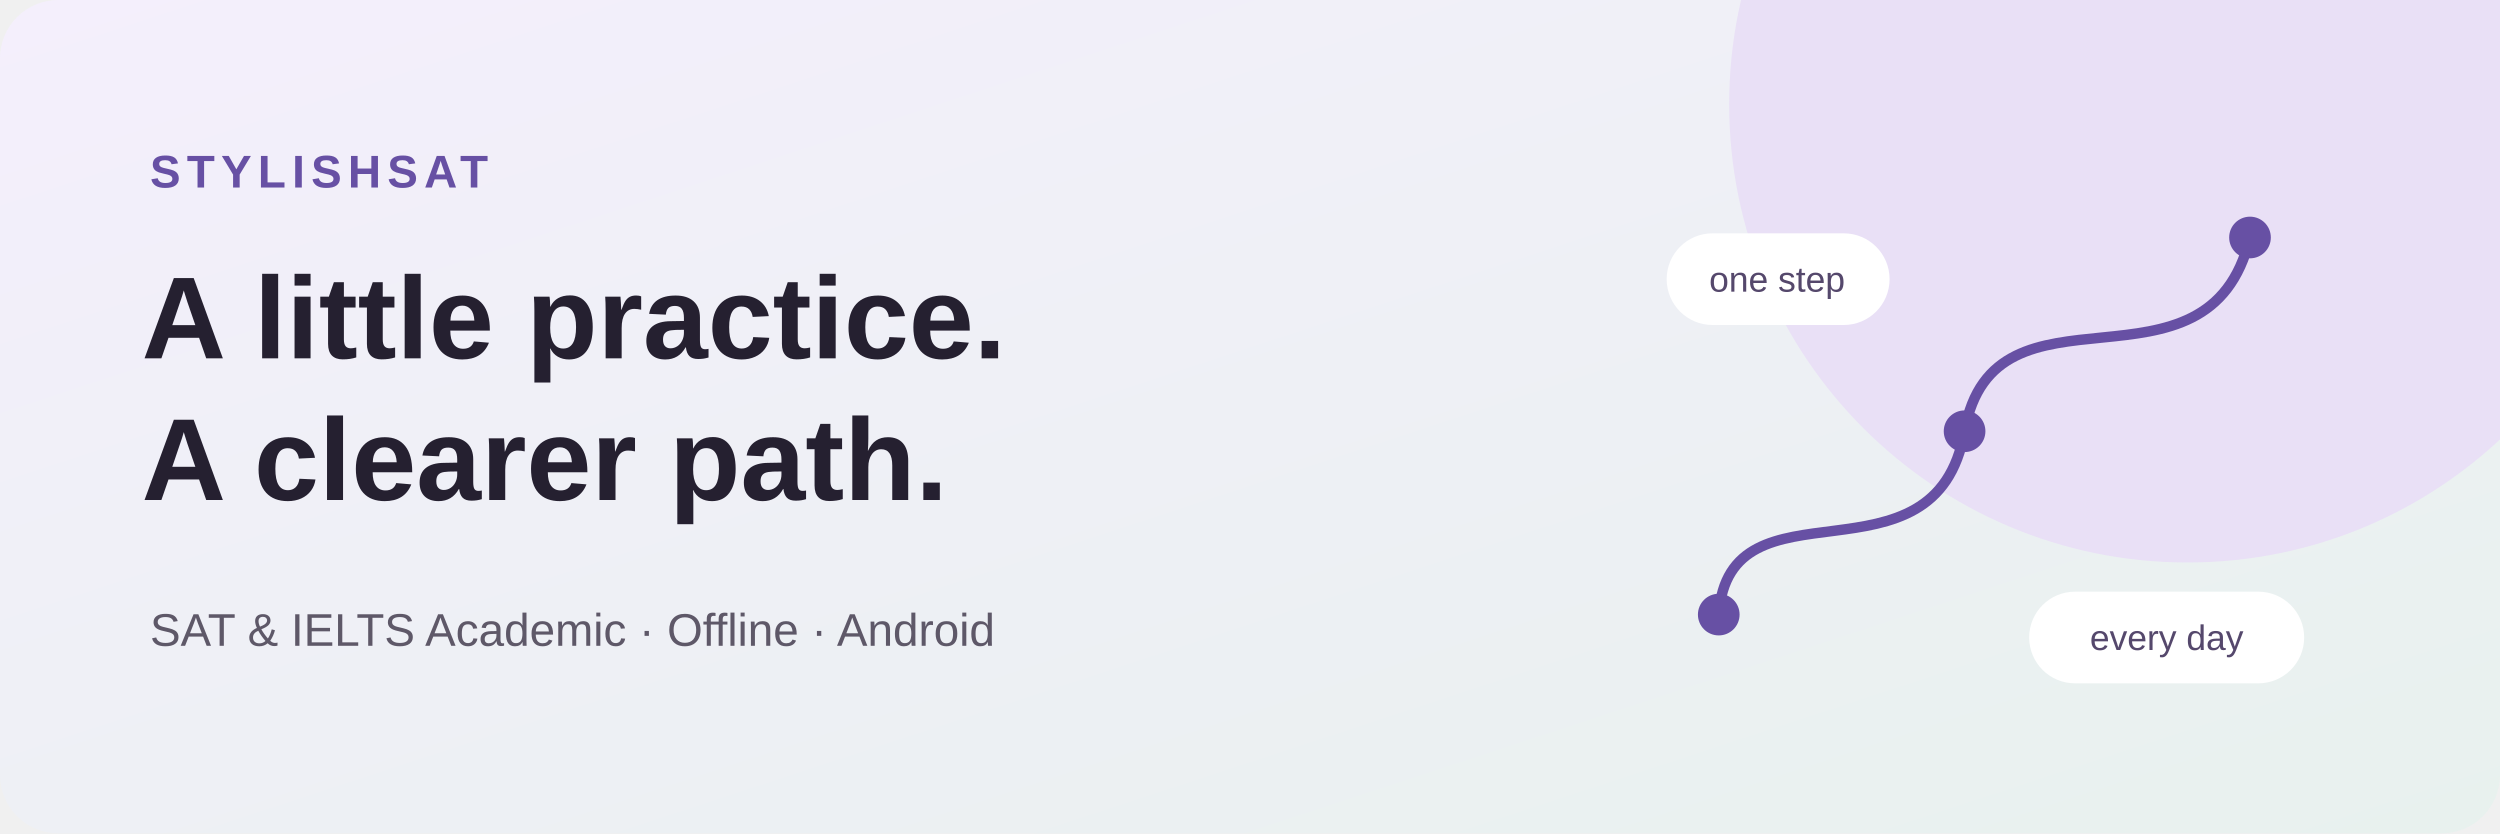
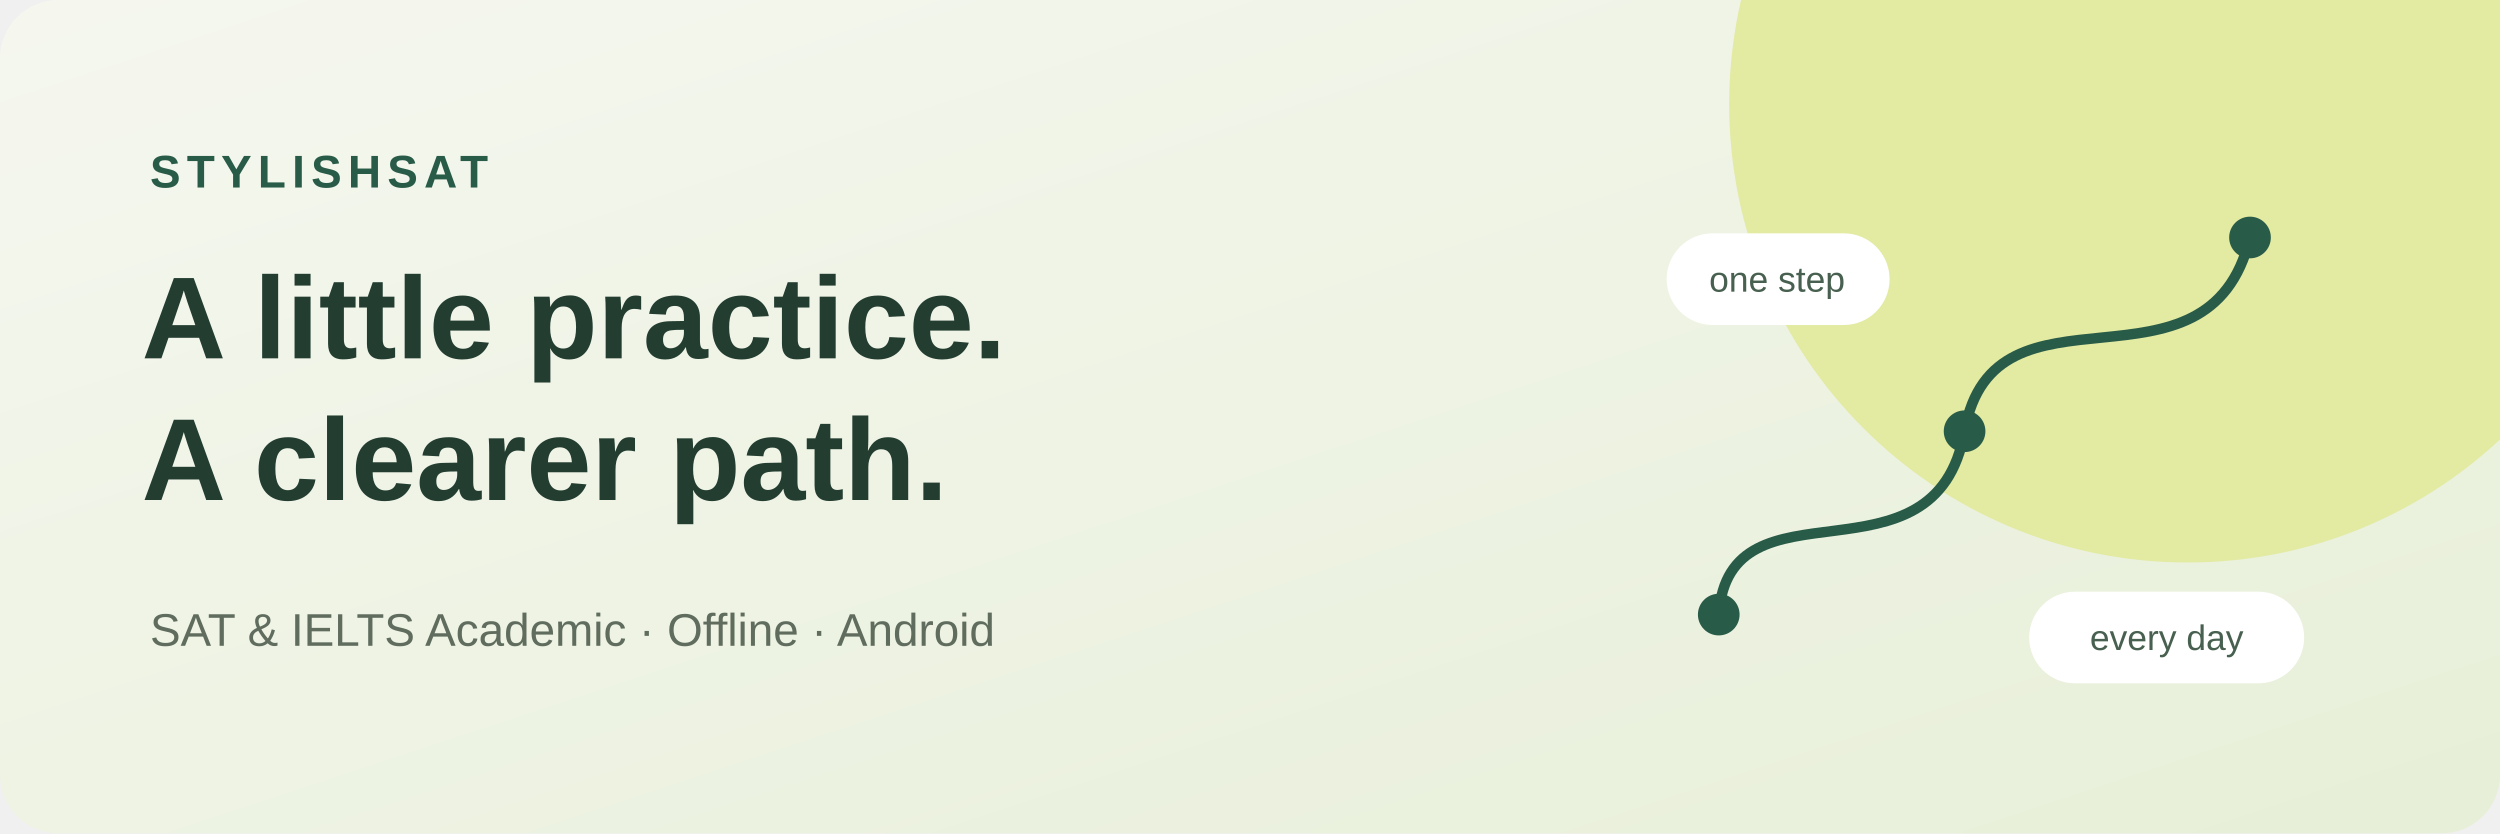
<svg xmlns="http://www.w3.org/2000/svg" width="1200" height="400" viewBox="0 0 1200 400" role="img" aria-labelledby="title desc">
  <defs>
    <linearGradient id="bg" x2="1" y2="1">
-       <stop stop-color="#F4EFFC" />
-       <stop offset="1" stop-color="#E8F1EE" />
+       <stop stop-color="#F5F7EF" />
+       <stop offset="1" stop-color="#E7EFD8" />
    </linearGradient>
  </defs>
  <rect width="1200" height="400" rx="28" fill="url(#bg)" />
-   <circle cx="1050" cy="50" r="220" fill="#E9E0F6" />
-   <path d="M825 295C830 226 929 286 943 207S1060 197 1080 114" fill="none" stroke="#6750A4" stroke-width="5" stroke-linecap="round" />
-   <g fill="#6750A4">
+   <circle cx="1050" cy="50" r="220" fill="#E3EAA2" />
+   <path d="M825 295C830 226 929 286 943 207S1060 197 1080 114" fill="none" stroke="#285B48" stroke-width="5" stroke-linecap="round" />
+   <g fill="#285B48">
    <circle cx="825" cy="295" r="10" />
    <circle cx="943" cy="207" r="10" />
    <circle cx="1080" cy="114" r="10" />
  </g>
  <rect x="800" y="112" width="107" height="44" rx="22" fill="#FFF" />
-   <text x="853" y="140" text-anchor="middle" font-family="Arial,sans-serif" font-size="17" fill="#55486C">one step</text>
+   <text x="853" y="140" text-anchor="middle" font-family="Arial,sans-serif" font-size="17" fill="#486050">one step</text>
  <rect x="974" y="284" width="132" height="44" rx="22" fill="#FFF" />
-   <text x="1040" y="312" text-anchor="middle" font-family="Arial,sans-serif" font-size="17" fill="#55486C">every day</text>
-   <text x="72" y="90" font-family="Arial,sans-serif" font-size="22" font-weight="700" letter-spacing="3" fill="#6750A4">STYLISHSAT</text>
-   <text x="68" y="172" font-family="Arial,sans-serif" font-size="56" font-weight="700" fill="#252030">A little practice.</text>
-   <text x="68" y="240" font-family="Arial,sans-serif" font-size="56" font-weight="700" fill="#252030">A clearer path.</text>
-   <text x="72" y="310" font-family="Arial,sans-serif" font-size="22" fill="#5E5868">SAT &amp; IELTS Academic · Offline · Android</text>
+   <text x="1040" y="312" text-anchor="middle" font-family="Arial,sans-serif" font-size="17" fill="#486050">every day</text>
+   <text x="72" y="90" font-family="Arial,sans-serif" font-size="22" font-weight="700" letter-spacing="3" fill="#285B48">STYLISHSAT</text>
+   <text x="68" y="172" font-family="Arial,sans-serif" font-size="56" font-weight="700" fill="#233D31">A little practice.</text>
+   <text x="68" y="240" font-family="Arial,sans-serif" font-size="56" font-weight="700" fill="#233D31">A clearer path.</text>
+   <text x="72" y="310" font-family="Arial,sans-serif" font-size="22" fill="#5F6C5E">SAT &amp; IELTS Academic · Offline · Android</text>
</svg>
